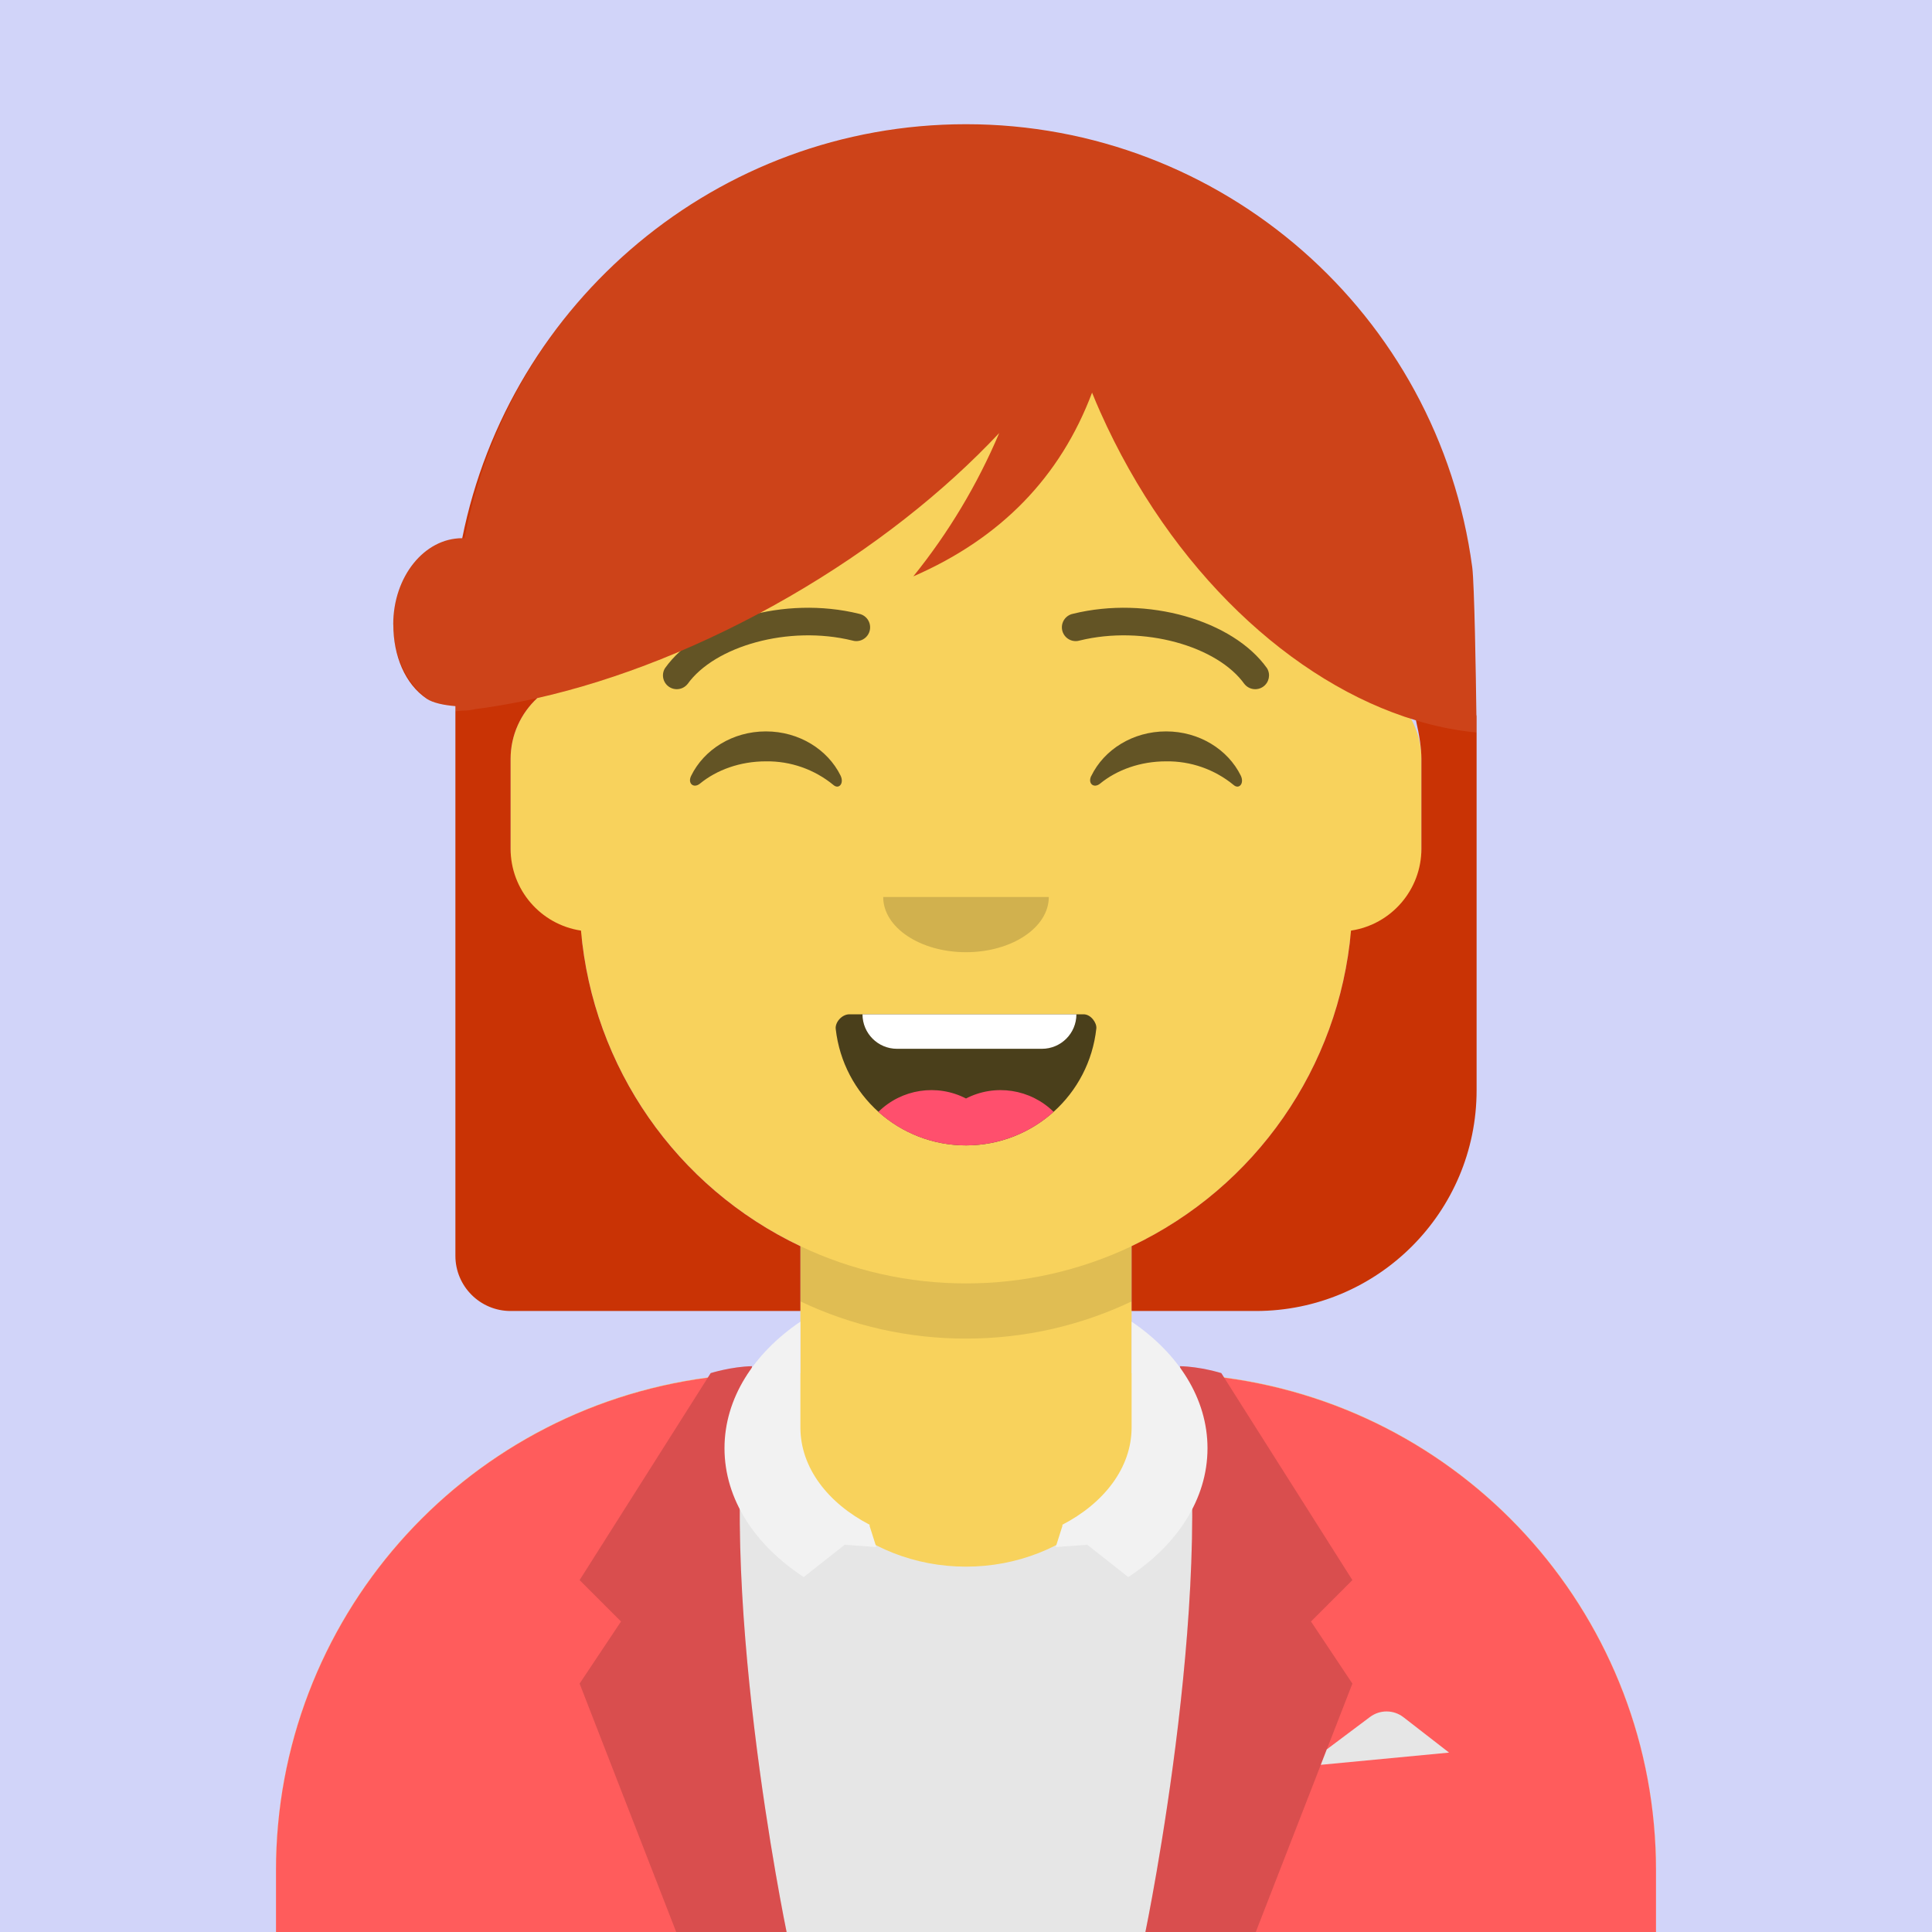
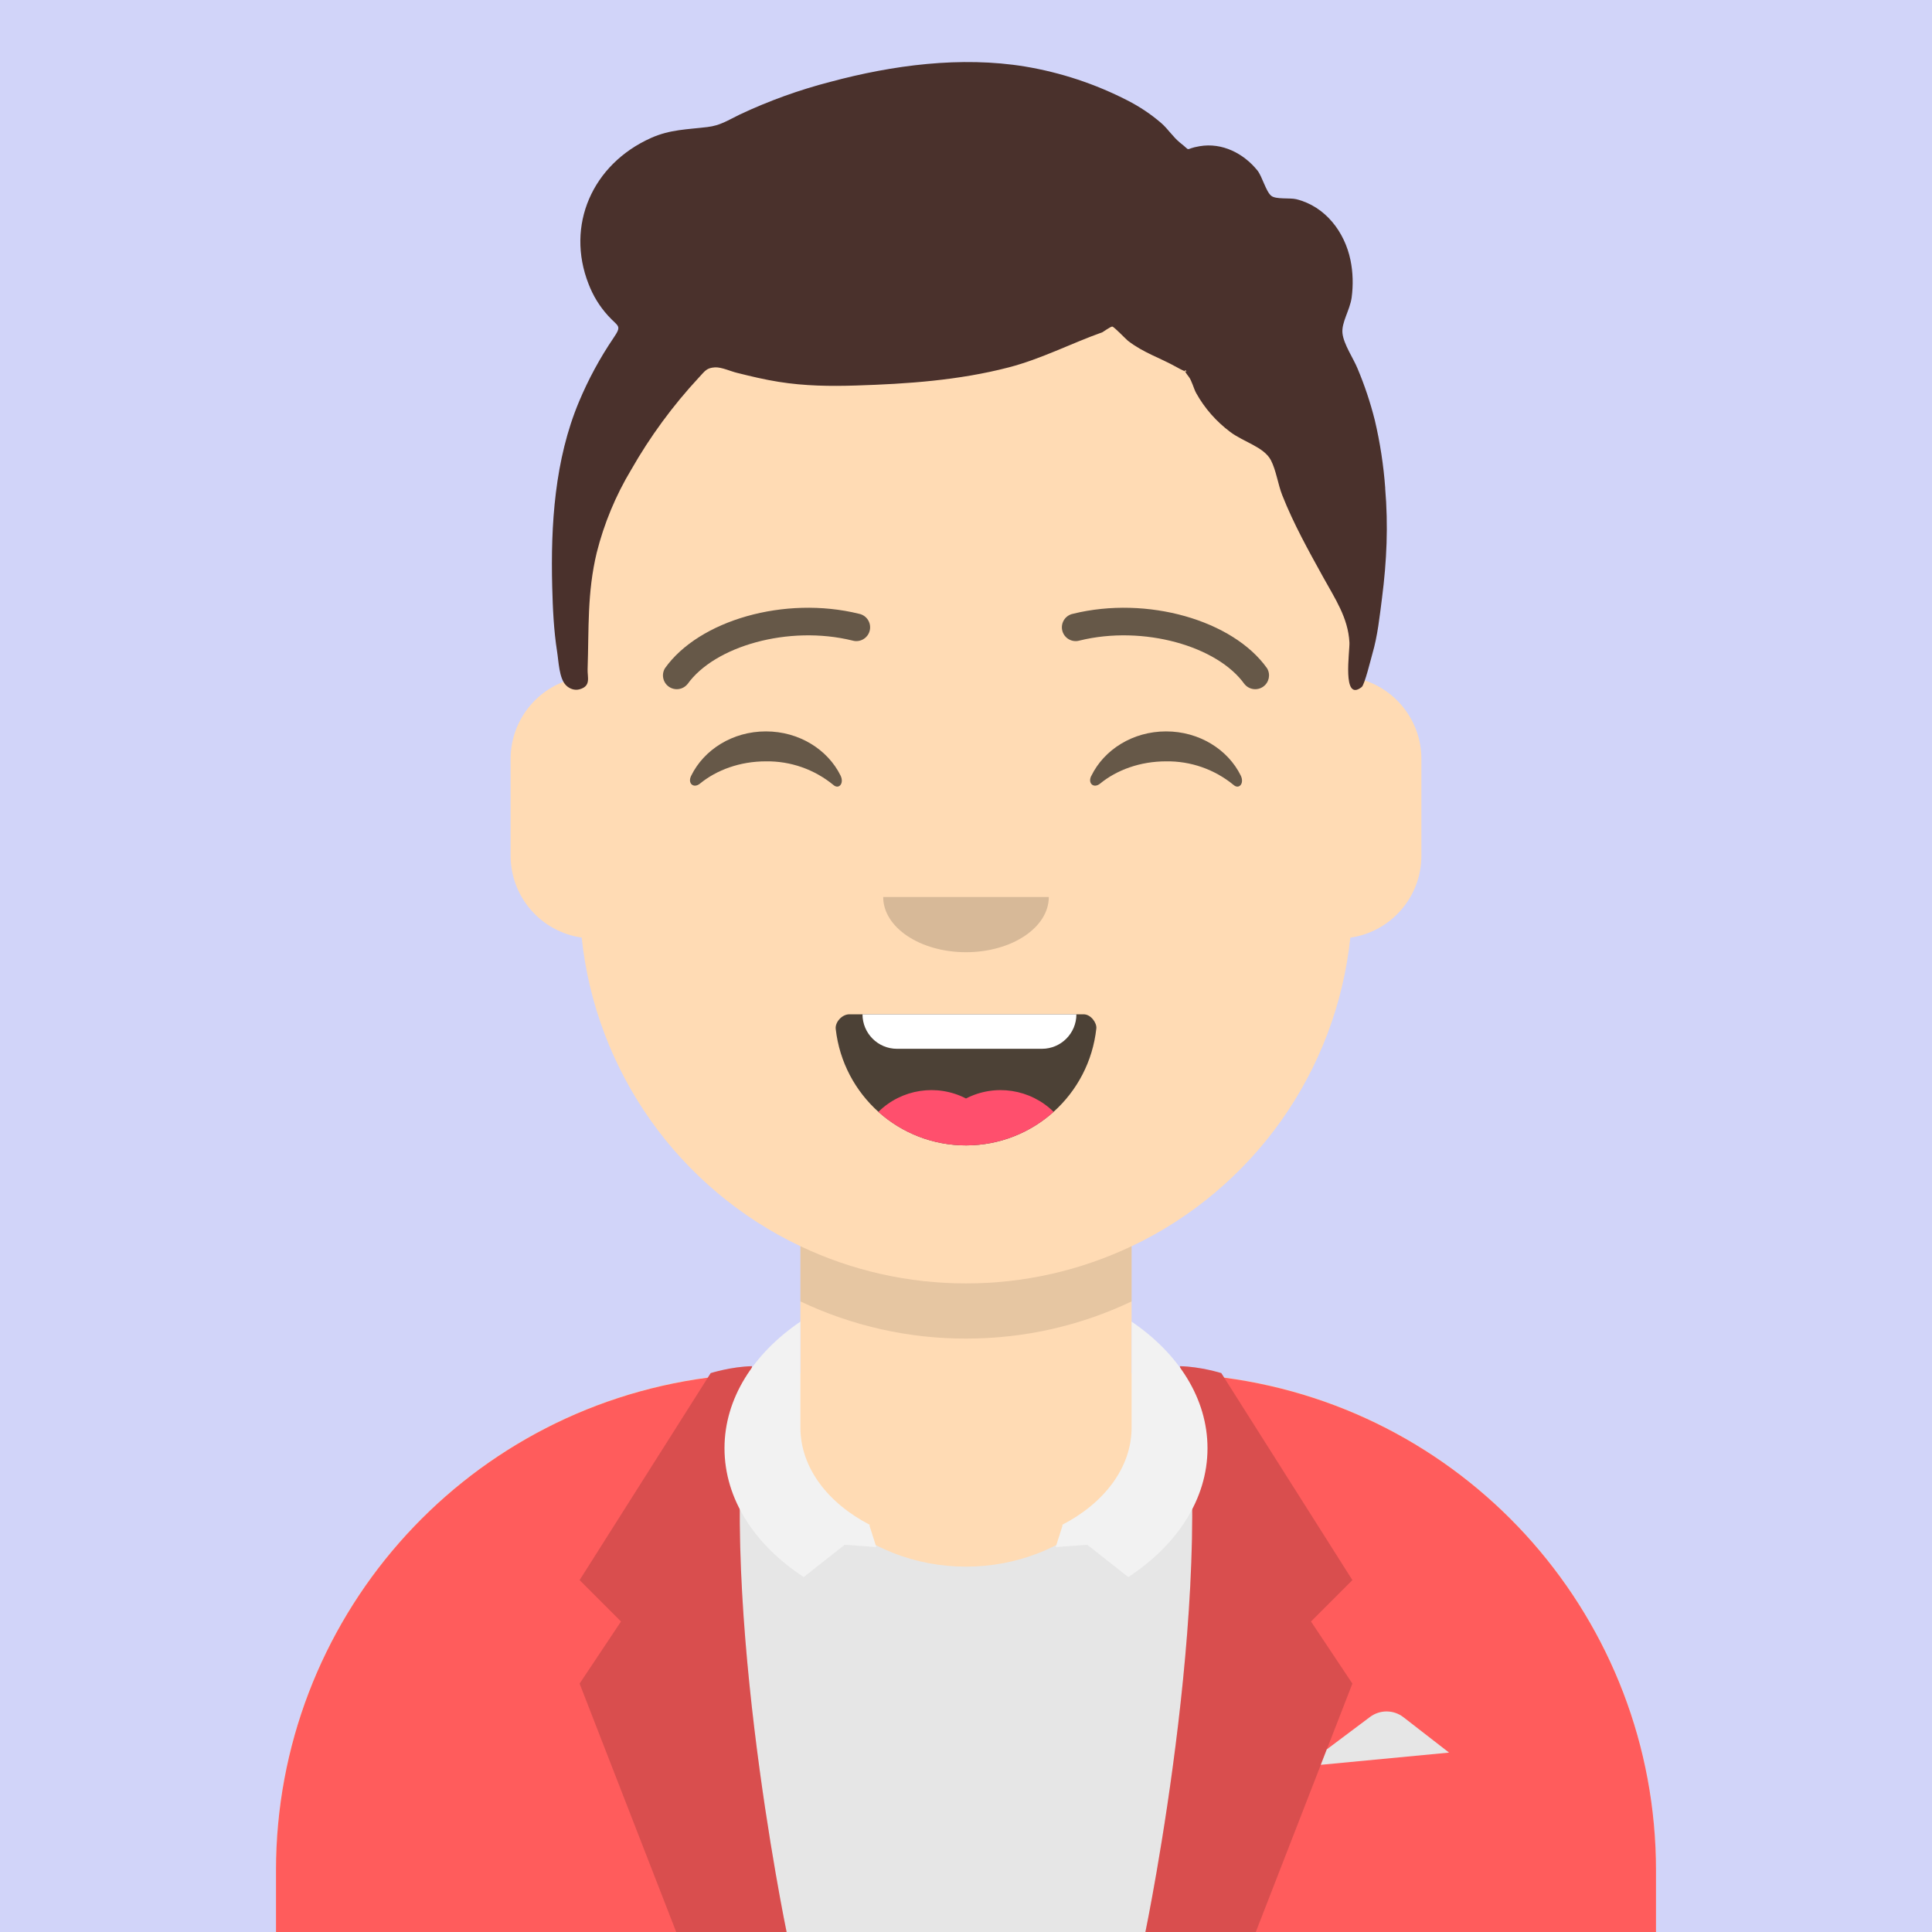
<svg xmlns="http://www.w3.org/2000/svg" viewBox="0 0 280 280" fill="none" shape-rendering="auto">
  <mask id="viewboxMask">
    <rect width="280" height="280" rx="0" ry="0" x="0" y="0" fill="#fff" />
  </mask>
  <g mask="url(#viewboxMask)">
    <rect fill="#d1d4f9" width="280" height="280" x="0" y="0" />
    <g transform="translate(8)">
-       <path d="M132 36a56 56 0 0 0-56 56v6.17A12 12 0 0 0 66 110v14a12 12 0 0 0 10.3 11.88 56.04 56.04 0 0 0 31.7 44.73v18.4h-4a72 72 0 0 0-72 72v9h200v-9a72 72 0 0 0-72-72h-4v-18.39a56.04 56.04 0 0 0 31.7-44.73A12 12 0 0 0 198 124v-14a12 12 0 0 0-10-11.83V92a56 56 0 0 0-56-56Z" fill="#f8d25c" />
+       <path d="M132 36a56 56 0 0 0-56 56v6.17A12 12 0 0 0 66 110v14a12 12 0 0 0 10.3 11.88 56.04 56.04 0 0 0 31.7 44.73v18.4h-4a72 72 0 0 0-72 72v9h200v-9a72 72 0 0 0-72-72h-4v-18.39a56.04 56.04 0 0 0 31.7-44.73A12 12 0 0 0 198 124v-14a12 12 0 0 0-10-11.83V92a56 56 0 0 0-56-56Z" fill="#ffdbb4" />
      <path d="M108 180.61v8a55.79 55.79 0 0 0 24 5.39c8.59 0 16.73-1.93 24-5.39v-8a55.79 55.79 0 0 1-24 5.39 55.79 55.79 0 0 1-24-5.39Z" fill="#000" fill-opacity=".1" />
      <g transform="translate(0 170)">
        <path d="M132 57.05c14.91 0 27-11.2 27-25 0-1.01-.06-2.01-.2-3h1.2a72 72 0 0 1 72 72V110H32v-8.95a72 72 0 0 1 72-72h1.2c-.14.99-.2 1.99-.2 3 0 13.8 12.09 25 27 25Z" fill="#E6E6E6" />
        <path d="M100.78 29.12 101 28c-2.96.05-6 1-6 1l-.42.66A72.01 72.01 0 0 0 32 101.06V110h74s-10.7-51.56-5.24-80.8l.02-.08ZM158 110s11-53 5-82c2.96.05 6 1 6 1l.42.66a72.01 72.01 0 0 1 62.58 71.4V110h-74Z" fill="#ff5c5c" />
        <path d="M101 28c-6 29 5 82 5 82H90L76 74l6-9-6-6 19-30s3.04-.95 6-1ZM163 28c6 29-5 82-5 82h16l14-36-6-9 6-6-19-30s-3.04-.95-6-1Z" fill-rule="evenodd" clip-rule="evenodd" fill="#000" fill-opacity=".15" />
        <path d="M108 21.54c-6.77 4.6-11 11.12-11 18.35 0 7.4 4.43 14.05 11.48 18.67l5.94-4.68 4.58.33-1-3.15.08-.06c-6.1-3.15-10.08-8.3-10.08-14.12V21.54ZM156 36.88c0 5.82-3.98 10.97-10.08 14.12l.08.06-1 3.15 4.58-.33 5.94 4.68C162.57 53.94 167 47.29 167 39.89c0-7.23-4.23-13.75-11-18.35v15.34Z" fill="#F2F2F2" />
        <path d="m183.42 85.77.87-2.24 6.27-4.7a4 4 0 0 1 4.85.05l6.6 5.12-18.59 1.77Z" fill="#E6E6E6" />
      </g>
      <g transform="translate(78 134)">
        <path fill-rule="evenodd" clip-rule="evenodd" d="M35.12 15.13a19 19 0 0 0 37.77-.09c.08-.77-.77-2.04-1.85-2.04H37.1C36 13 35 14.18 35.12 15.13Z" fill="#000" fill-opacity=".7" />
        <path d="M70 13H39a5 5 0 0 0 5 5h21a5 5 0 0 0 5-5Z" fill="#fff" />
        <path d="M66.7 27.14A10.96 10.96 0 0 0 54 25.2a10.95 10.95 0 0 0-12.7 1.94A18.93 18.93 0 0 0 54 32c4.88 0 9.33-1.84 12.7-4.86Z" fill="#FF4F6D" />
      </g>
      <g transform="translate(104 122)">
        <path fill-rule="evenodd" clip-rule="evenodd" d="M16 8c0 4.42 5.37 8 12 8s12-3.58 12-8" fill="#000" fill-opacity=".16" />
      </g>
      <g transform="translate(76 90)">
        <path d="M16.16 22.45c1.85-3.8 6-6.45 10.84-6.45 4.81 0 8.96 2.63 10.82 6.4.55 1.13-.24 2.05-1.03 1.37a15.05 15.05 0 0 0-9.8-3.43c-3.73 0-7.12 1.24-9.55 3.23-.9.73-1.82-.01-1.28-1.12ZM74.16 22.45c1.85-3.8 6-6.45 10.84-6.45 4.81 0 8.96 2.63 10.82 6.4.55 1.13-.24 2.05-1.03 1.37a15.05 15.05 0 0 0-9.8-3.43c-3.74 0-7.13 1.24-9.56 3.23-.9.73-1.82-.01-1.28-1.12Z" fill-rule="evenodd" clip-rule="evenodd" fill="#000" fill-opacity=".6" />
      </g>
      <g transform="translate(76 82)">
        <path d="M15.63 17.16c3.92-5.51 14.65-8.6 23.9-6.33a2 2 0 1 0 .95-3.88c-10.74-2.64-23.17.94-28.11 7.9a2 2 0 0 0 3.26 2.3ZM96.37 17.16c-3.91-5.51-14.65-8.6-23.9-6.33a2 2 0 1 1-.95-3.88c10.74-2.64 23.17.94 28.11 7.9a2 2 0 0 1-3.26 2.3Z" fill="#000" fill-opacity=".6" />
      </g>
      <g transform="translate(-1)">
-         <path d="M50 90.5c0 4.55 1.7 8.64 4.85 10.77.9.61 2.47.93 4.15 1.07V182a8 8 0 0 0 8 8h42v-9.39a56.03 56.03 0 0 1-31.8-45.74A12 12 0 0 1 67 123v-13c0-3.5 1.5-6.63 3.87-8.83 11.54-2.61 24.1-7.53 36.47-14.67 12.13-7 22.5-15.24 30.48-23.75a87.36 87.36 0 0 1-12.45 20.78c12.68-5.52 21.3-14.4 25.9-26.63.37.92.76 1.84 1.17 2.76 10.26 23.03 27.88 39.36 45.77 44.74.5 2.11.79 4.08.79 5.6v13a12 12 0 0 1-10.2 11.87A56.03 56.03 0 0 1 157 180.6V190h18a32 32 0 0 0 32-32v-54.12c0-.07 0-.17-.03-.28-.07-5.64-.28-18.87-.6-21.37A74.01 74.01 0 0 0 132.99 18c-36.08 0-66.14 25.83-73 60-5.52 0-10 5.6-10 12.5Z" fill="#c93305" />
-         <path d="M152.44 59.66c11.94 26.81 33.86 44.53 54.56 46.5V92A74 74 0 0 0 60.32 78H60c-5.52 0-10 5.6-10 12.5 0 6.48 3.95 11.81 9 12.44v.15l.95-.1H60a8.1 8.1 0 0 0 1.9-.22C75.7 101 91.68 95.54 107.34 86.5c12.13-7 22.5-15.24 30.48-23.75a87.36 87.36 0 0 1-12.45 20.78c12.68-5.52 21.3-14.4 25.9-26.63.37.92.76 1.84 1.17 2.76Z" fill="#fff" fill-opacity=".08" />
+         <path fill-rule="evenodd" clip-rule="evenodd" d="M193.76 70.77a62.92 62.92 0 0 0-1.51-9.86 51.78 51.78 0 0 0-2.5-7.49c-.6-1.48-2.02-3.52-2.19-5.13-.16-1.57 1.07-3.32 1.33-5.16.24-1.79.2-3.66-.17-5.44-.83-4.03-3.6-7.77-7.85-8.82-.95-.23-2.97.06-3.64-.5-.77-.63-1.3-2.8-2-3.67-2-2.47-5.1-4.07-8.37-3.51-2.41.4-1.03.9-2.84-.51-1-.8-1.75-2-2.73-2.85a24.7 24.7 0 0 0-4.9-3.28 50.82 50.82 0 0 0-14.84-4.91c-9.28-1.52-19.2-.2-28.2 2.22a74.58 74.58 0 0 0-13.14 4.74c-1.78.87-2.81 1.58-4.67 1.81-2.93.36-5.4.34-8.18 1.58-8.54 3.82-12.39 12.69-9.06 21.17.66 1.71 1.57 3.21 2.82 4.59 1.52 1.68 2.07 1.35.76 3.28a52.78 52.78 0 0 0-4.96 9.17c-3.53 8.4-4.12 17.87-3.89 26.83.08 3.13.22 6.3.71 9.42.22 1.34.28 3.87 1.29 4.87.5.5 1.24.78 1.96.58 1.71-.47 1.13-1.73 1.17-2.9.2-5.88-.08-11.08 1.32-16.9a44.4 44.4 0 0 1 5-12.03 72.07 72.07 0 0 1 9.8-13.35c.92-.99 1.12-1.4 2.35-1.48.93-.05 2.3.59 3.2.8 2 .5 4 .98 6.03 1.3 3.74.6 7.45.65 11.22.53 7.43-.23 14.88-.75 22.09-2.62 4.78-1.24 9.02-3.47 13.6-5.1.08-.04 1.23-.85 1.43-.82.28.04 1.97 1.82 2.26 2.05 2.23 1.74 4.67 2.48 7.07 3.83 2.97 1.66.1-.72 1.73 1.36.48.6.72 1.72 1.1 2.4 1.22 2.2 2.9 4.1 4.93 5.63 1.96 1.47 4.9 2.18 5.9 4.1.76 1.47 1.02 3.48 1.64 5.06 1.63 4.13 3.78 7.99 5.93 11.88 1.73 3.14 3.62 5.89 3.81 9.47.07 1.25-1.12 8.74 1.78 6.46.43-.34 1.35-4.15 1.54-4.8.77-2.63 1.05-5.38 1.4-8.09.69-5.38.92-10.5.46-15.91Z" fill="#4a312c" />
      </g>
      <g transform="translate(49 72)" />
      <g transform="translate(62 42)" />
    </g>
  </g>
</svg>
